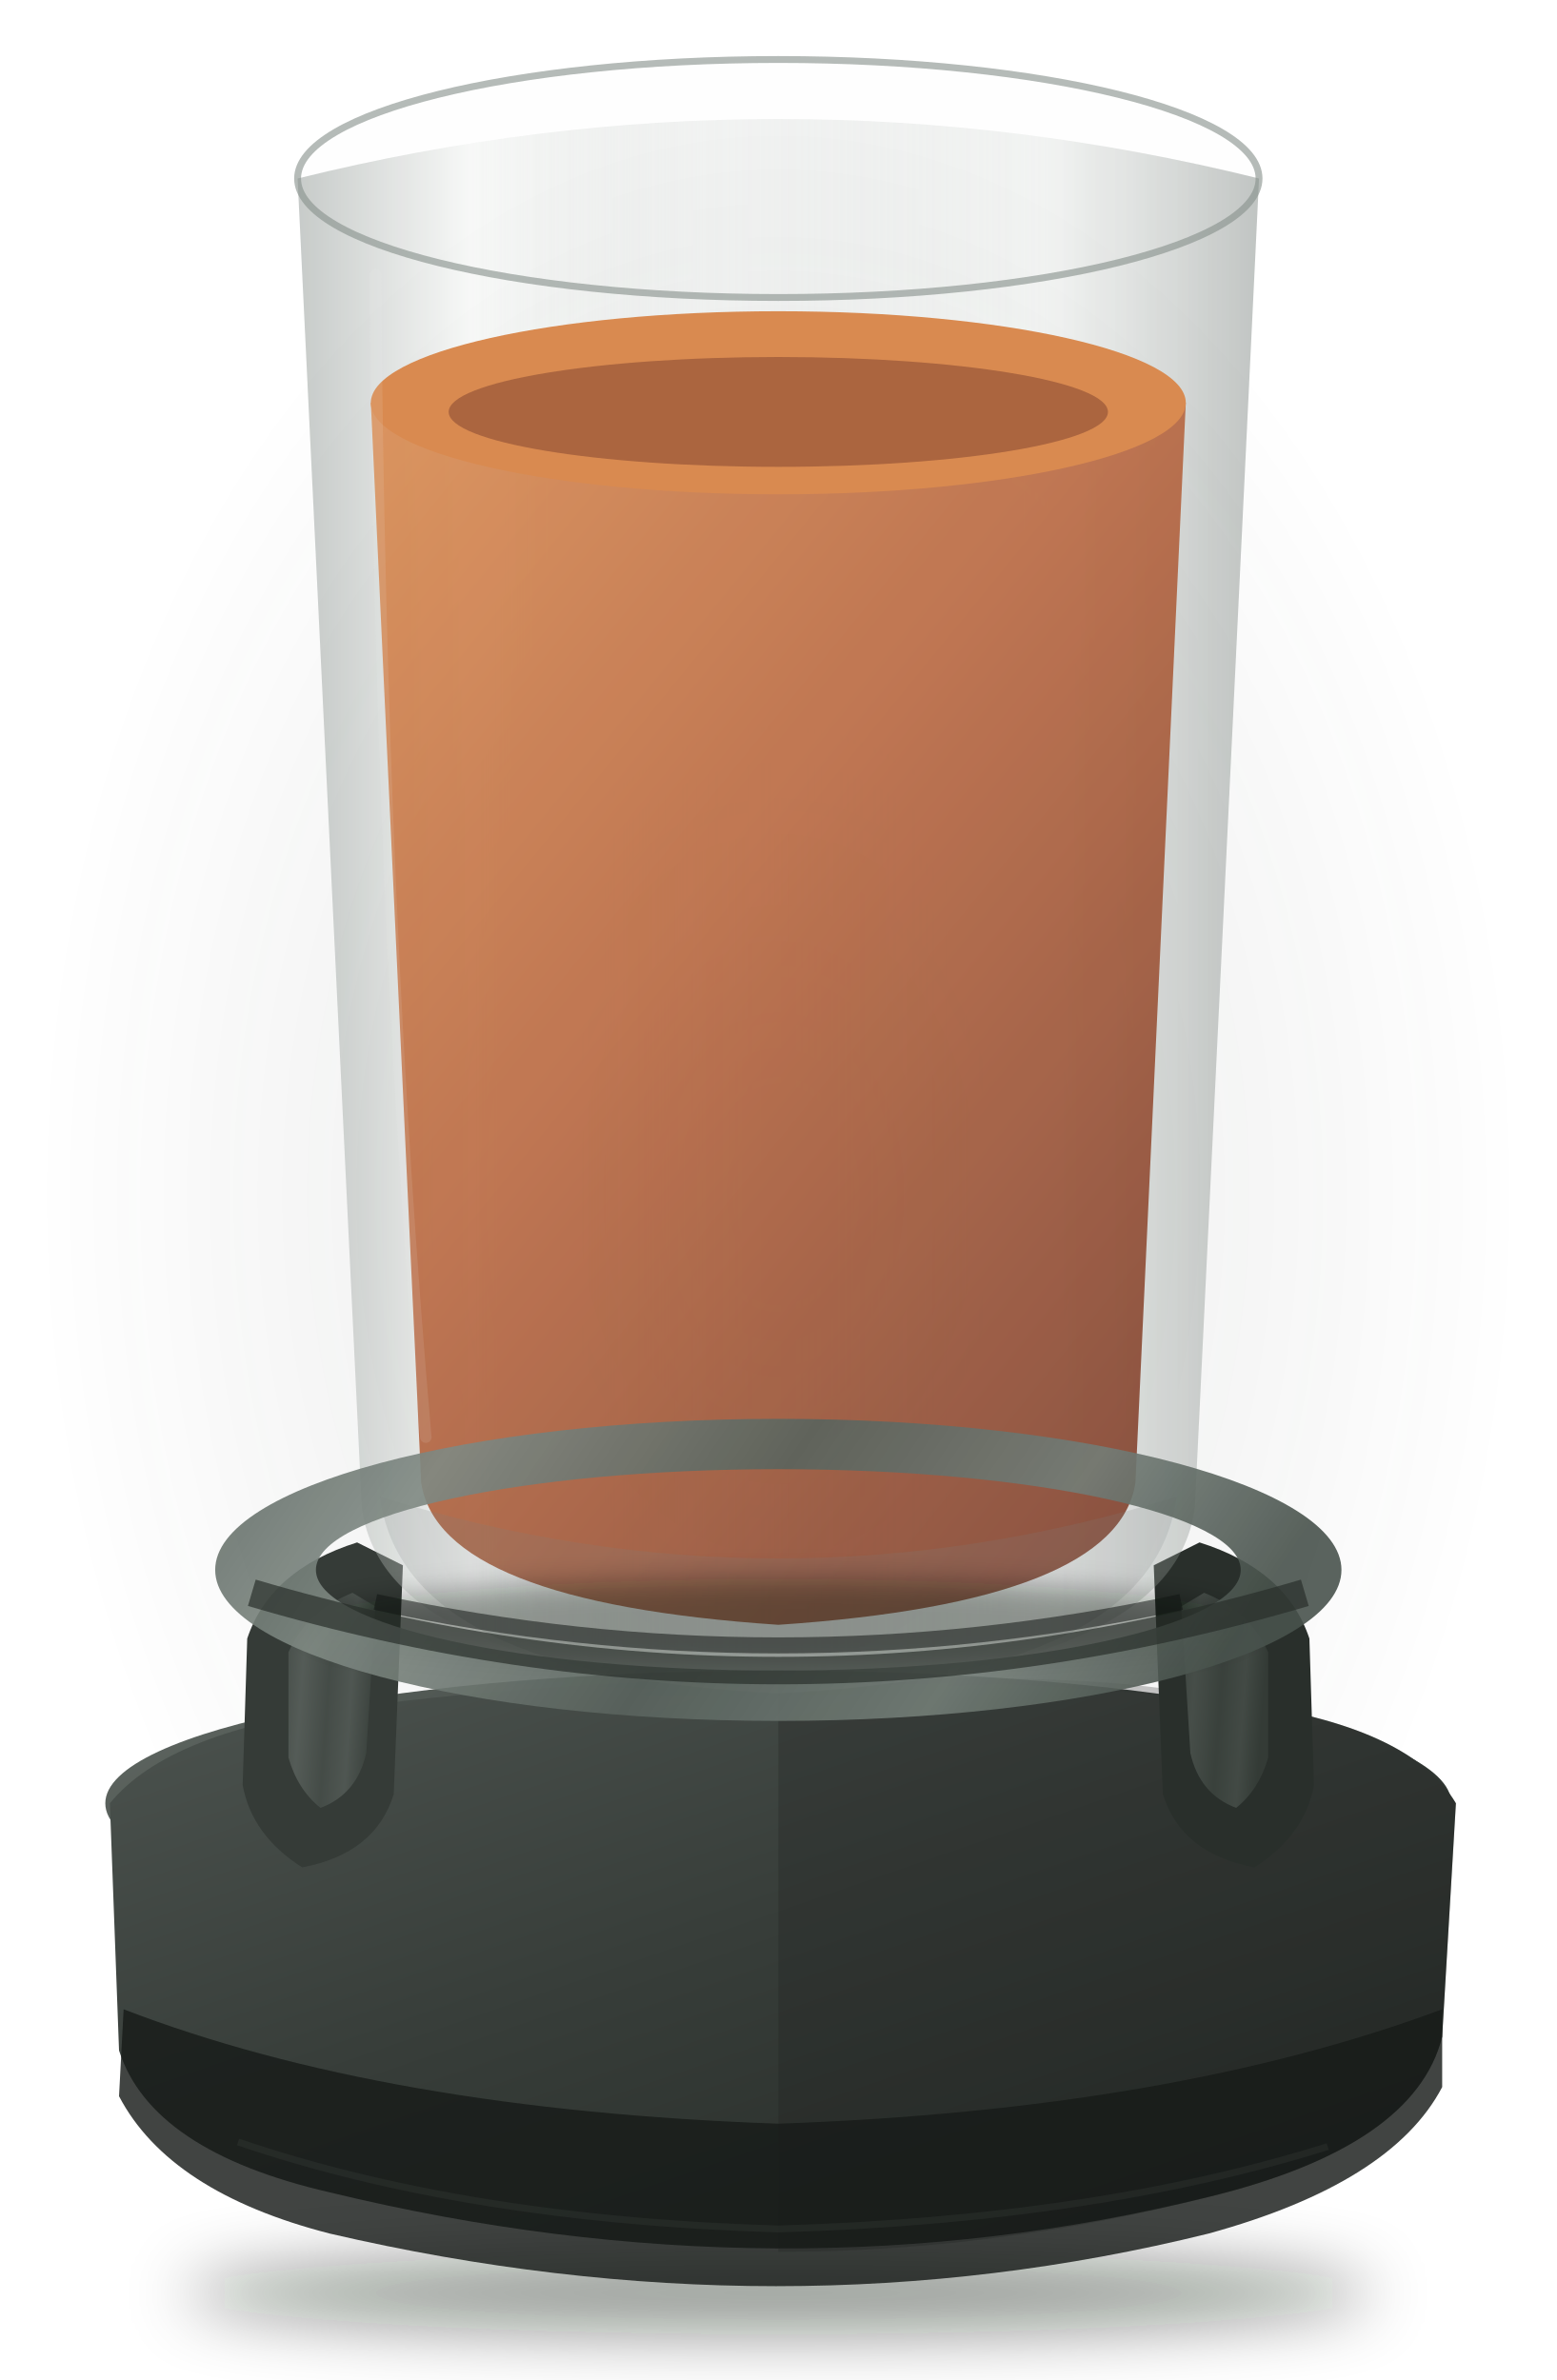
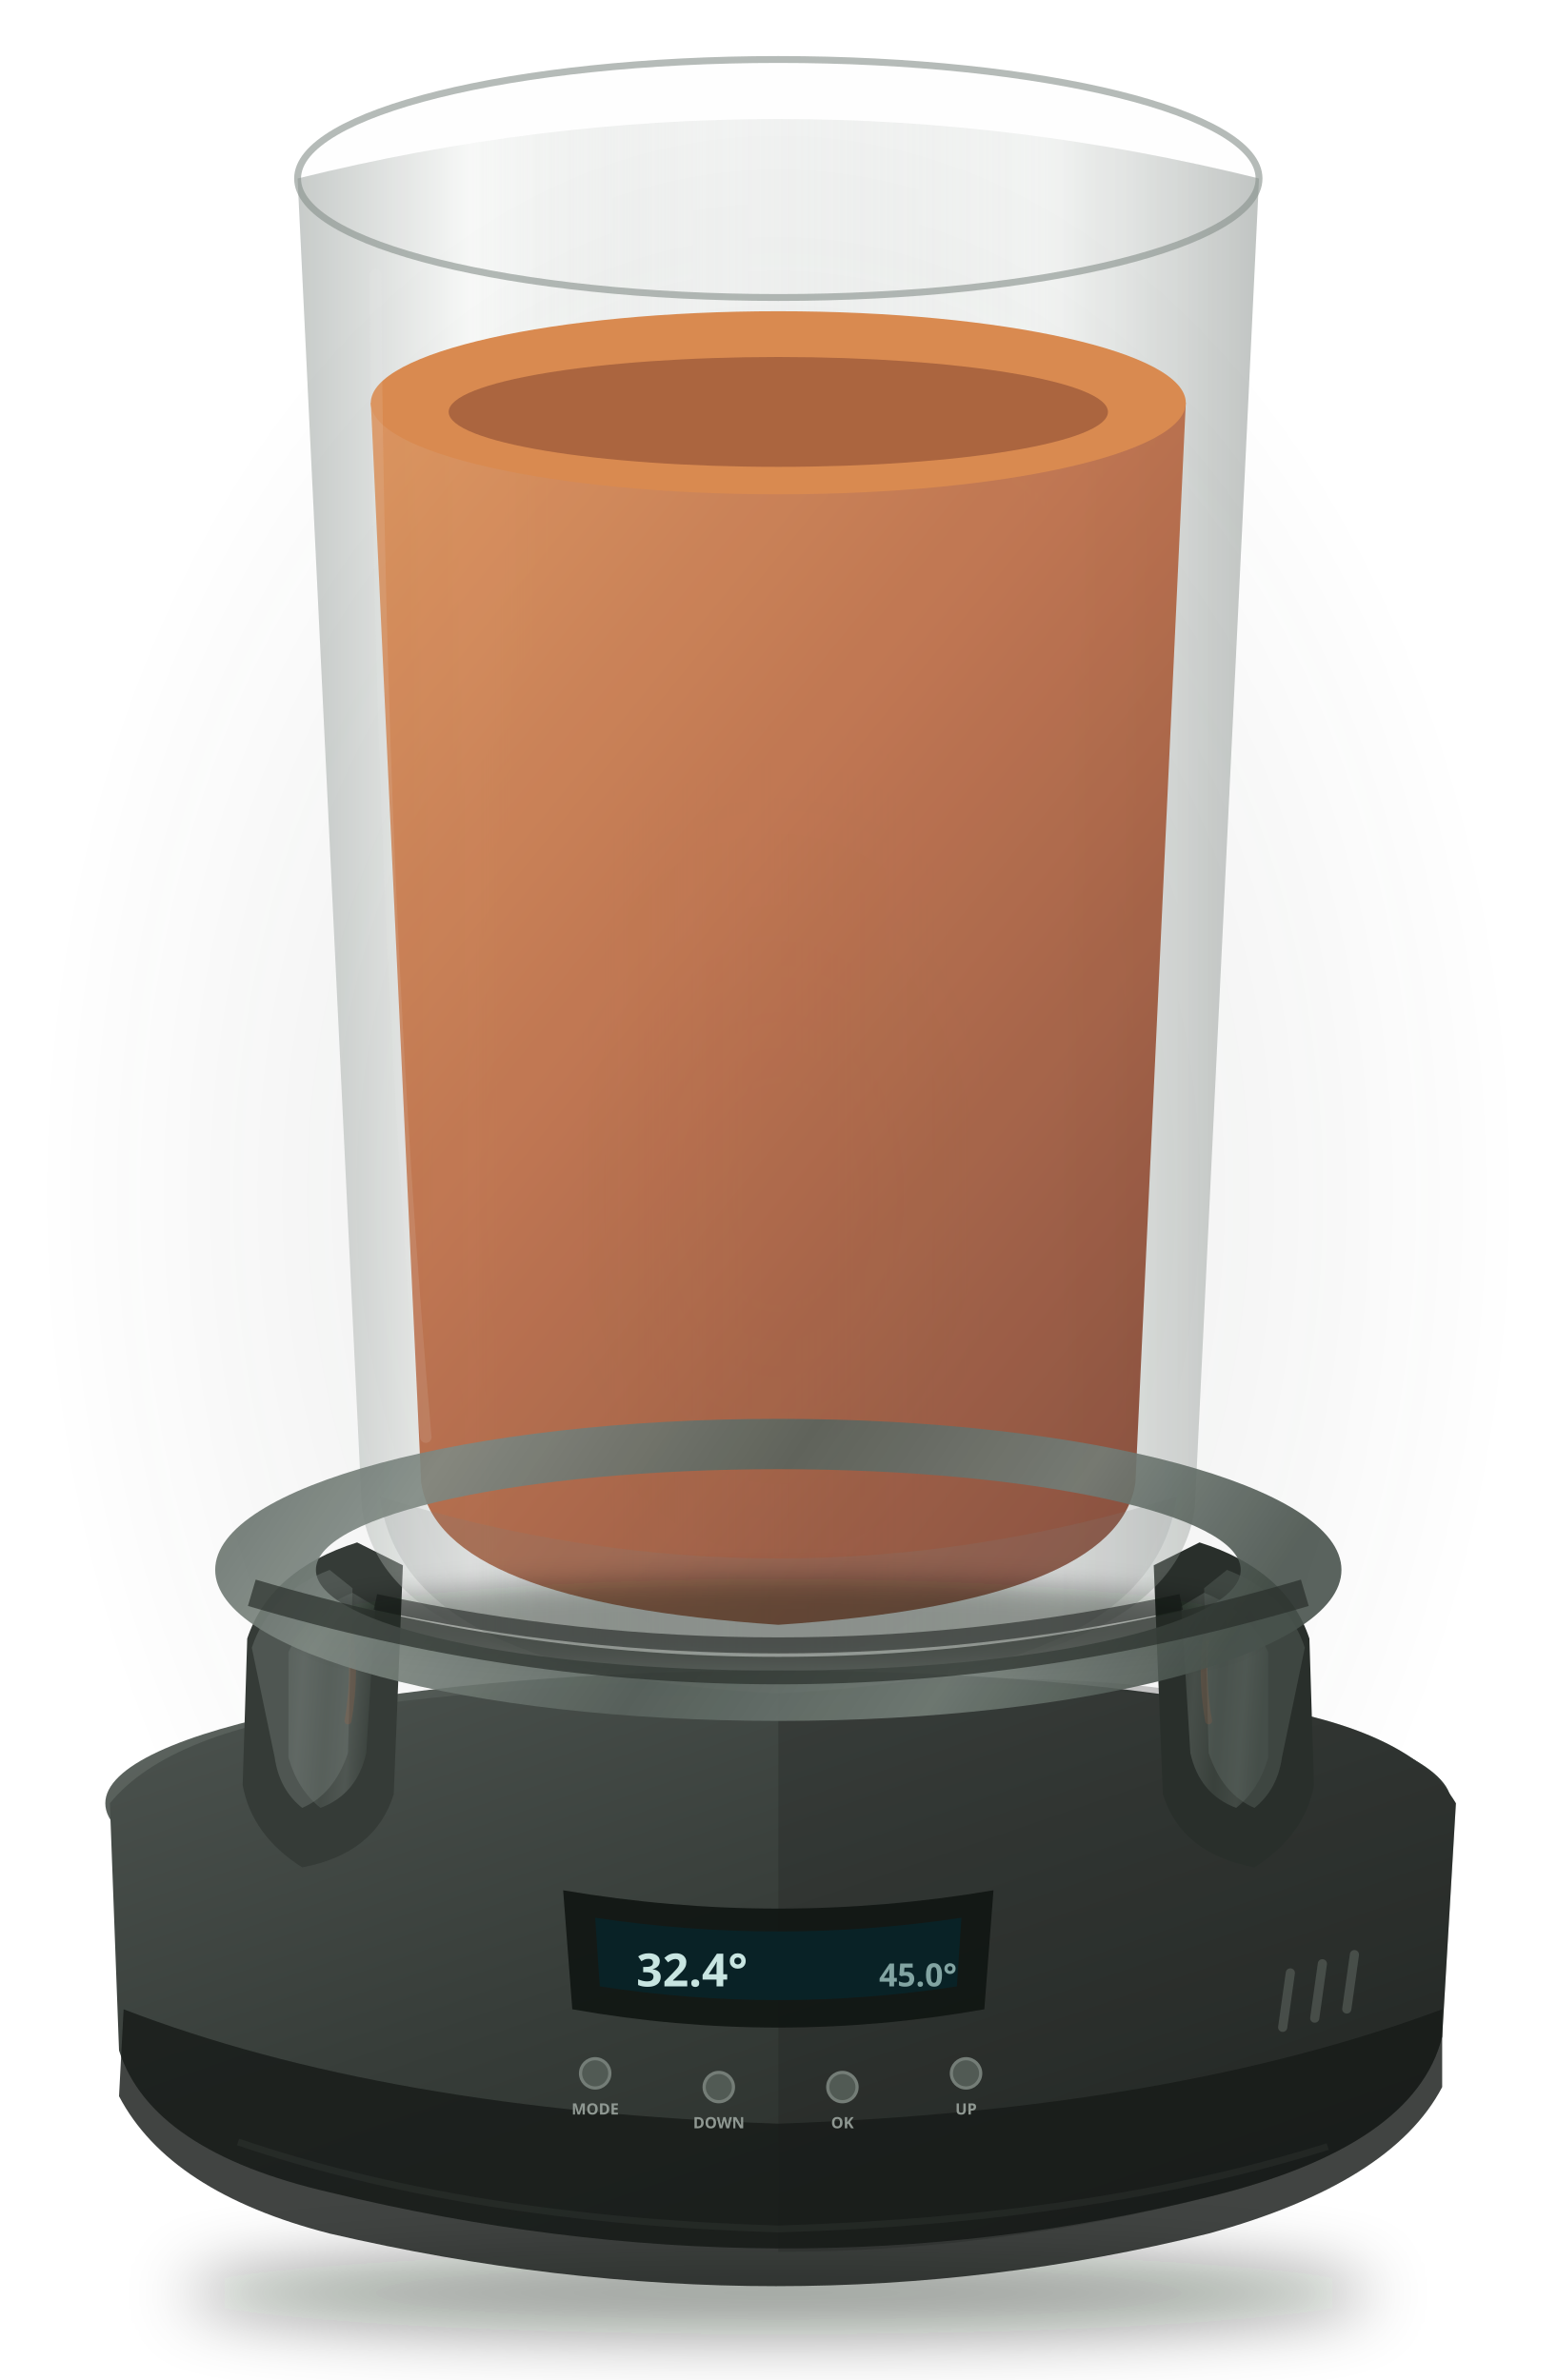
<svg xmlns="http://www.w3.org/2000/svg" id="productIllustration" class="product-illustration product-v3-illustration" viewBox="150 52 340 520" role="img" aria-labelledby="productV3Title productV3Desc">
  <defs>
    <linearGradient id="p3Glass" x1="0" y1="0" x2="1" y2="0">
      <stop stop-color="#707a75" stop-opacity=".48" />
      <stop offset=".18" stop-color="#edf0ed" stop-opacity=".48" />
      <stop offset=".43" stop-color="#aab2ad" stop-opacity=".18" />
      <stop offset=".78" stop-color="#d7dcd8" stop-opacity=".38" />
      <stop offset="1" stop-color="#59635e" stop-opacity=".46" />
    </linearGradient>
    <linearGradient id="p3Drink" x1=".08" y1="0" x2=".86" y2="1">
      <stop stop-color="#d98b51" />
      <stop offset=".45" stop-color="#b96841" />
      <stop offset="1" stop-color="#80422f" />
    </linearGradient>
    <linearGradient id="p3Base" x1=".08" y1="0" x2=".9" y2="1">
      <stop stop-color="#4b524e" />
      <stop offset=".46" stop-color="#373d39" />
      <stop offset="1" stop-color="#242925" />
    </linearGradient>
    <linearGradient id="p3BaseTop" x1="0" y1="0" x2="1" y2=".28">
      <stop stop-color="#626a65" />
      <stop offset=".5" stop-color="#414743" />
      <stop offset="1" stop-color="#303632" />
    </linearGradient>
    <linearGradient id="p3Metal" x1="0" y1="0" x2="1" y2=".18">
      <stop stop-color="#5e6862" />
      <stop offset=".22" stop-color="#7f8983" />
      <stop offset=".52" stop-color="#59635d" />
      <stop offset=".78" stop-color="#737d77" />
      <stop offset="1" stop-color="#48524c" />
    </linearGradient>
    <radialGradient id="p3Ambient">
      <stop stop-color="#626b65" stop-opacity=".12" />
      <stop offset=".72" stop-color="#2b302c" stop-opacity=".035" />
      <stop offset="1" stop-color="#101310" stop-opacity="0" />
    </radialGradient>
    <clipPath id="p3CupClip">
      <path d="M215 91Q320 65 425 91L411 381Q407 417 320 422Q233 417 229 381Z" />
    </clipPath>
    <filter id="p3GroundBlur" x="-20%" y="-100%" width="140%" height="300%">
      <feGaussianBlur stdDeviation="7" />
    </filter>
    <filter id="p3ContactBlur" x="-20%" y="-120%" width="140%" height="340%">
      <feGaussianBlur stdDeviation="3" />
    </filter>
  </defs>
  <g id="product-v3">
    <ellipse cx="320" cy="313" rx="164" ry="235" fill="url(#p3Ambient)" />
    <ellipse cx="320" cy="553" rx="130" ry="9" fill="#050706" opacity=".42" filter="url(#p3GroundBlur)" />
    <g id="product-v3-base">
      <ellipse cx="320" cy="446" rx="147" ry="29" fill="url(#p3BaseTop)" />
      <path d="M174 446Q187 430 227 425Q320 413 420 424Q458 429 468 446L465 497Q459 521 414 532Q321 555 222 531Q183 522 176 500Z" fill="url(#p3Base)" />
      <path d="M320 420Q391 416 420 424Q458 429 468 446L465 497Q459 521 414 532Q367 544 320 544Z" fill="#171b18" opacity=".24" />
      <path d="M177 491Q234 513 320 516Q406 513 465 491L465 508Q454 529 414 540Q321 563 222 540Q187 531 176 510Z" fill="#171b18" opacity=".82" />
      <path d="M202 520Q252 537 320 539Q389 537 440 521" fill="none" stroke="#77807a" stroke-width="1.5" opacity=".1" />
    </g>
    <g id="product-v3-holder">
      <g id="product-v3-side-left">
        <path d="M204 410Q209 395 228 389L238 394L236 444Q232 457 216 460Q205 453 203 442Z" fill="#353b37" />
        <path d="M213 413Q217 404 227 400L232 403L230 435Q228 444 220 447Q215 443 213 436Z" fill="url(#p3Metal)" opacity=".42" />
      </g>
      <g id="product-v3-side-right">
        <path d="M436 410Q431 395 412 389L402 394L404 444Q408 457 424 460Q435 453 437 442Z" fill="#292f2b" />
        <path d="M427 413Q423 404 413 400L408 403L410 435Q412 444 420 447Q425 443 427 436Z" fill="url(#p3Metal)" opacity=".34" />
      </g>
    </g>
+     <g id="product-v3-thermal-covers">
+       <path d="M205 412Q209 400 222 395L227 399L226 435Q223 444 216 447Q211 443 210 436Z" fill="#6f7973" opacity=".44" />
+       <path d="M435 412Q431 400 418 395L413 399L414 435Q417 444 424 447Q429 443 430 436Z" fill="#68726c" opacity=".34" />
+       <path d="M226 406Q228 417 226 428" fill="none" stroke="#a96543" stroke-width="1.5" stroke-linecap="round" opacity=".24" />
+       <path d="M414 406Q412 417 414 428" fill="none" stroke="#a96543" stroke-width="1.5" stroke-linecap="round" opacity=".2" />
+     </g>
    <g id="product-v3-cup">
      <path d="M215 91Q320 65 425 91L411 381Q407 417 320 422Q233 417 229 381Z" fill="url(#p3Glass)" opacity=".82" />
      <g clip-path="url(#p3CupClip)">
        <path d="M231 140Q320 120 409 140L398 376Q394 402 320 407Q246 402 242 376Z" fill="url(#p3Drink)" opacity=".9" />
        <ellipse cx="320" cy="140" rx="89" ry="20" fill="#d98a50" />
        <ellipse cx="320" cy="142" rx="72" ry="12" fill="#80432f" opacity=".52" />
      </g>
      <ellipse cx="320" cy="91" rx="105" ry="26" fill="#d7ddda" fill-opacity=".035" stroke="#88918c" stroke-width="1.5" opacity=".62" />
      <path d="M232 112Q233 252 243 366" fill="none" stroke="#eef1ee" stroke-width="2.5" stroke-linecap="round" opacity=".11" />
      <path d="M233 379Q320 406 407 379Q402 418 320 422Q238 418 233 379Z" fill="#79827d" opacity=".18" />
    </g>
    <ellipse cx="320" cy="407" rx="103" ry="10" fill="#050706" opacity=".34" filter="url(#p3ContactBlur)" />
    <g id="product-v3-holder-ring">
      <path d="M197 395A123 33 0 1 0 443 395A123 33 0 1 0 197 395M219 395A101 22 0 1 1 421 395A101 22 0 1 1 219 395" fill="url(#p3Metal)" fill-rule="evenodd" opacity=".9" />
      <path d="M205 400Q320 434 435 400" fill="none" stroke="#272d29" stroke-width="6" opacity=".68" />
      <path d="M232 402Q320 421 408 402" fill="none" stroke="#101411" stroke-width="3.5" opacity=".52" />
    </g>
+     <g id="product-v3-front">
+       <path d="M273 465Q320 473 367 465L365 491Q320 499 275 491Z" fill="#101512" opacity=".9" />
+       <path d="M280 471Q320 477 360 471L359 486Q320 492 281 486Z" fill="#092226" />
+       <text x="289" y="486" fill="#c8e5e1" font-family="Segoe UI, sans-serif" font-size="10" font-weight="550">32.4°</text>
+       <text x="342" y="486" fill="#82a4a2" font-family="Segoe UI, sans-serif" font-size="7" font-weight="550">45.0°</text>
+       <g fill="#515a54" stroke="#747d77" stroke-width=".7">
+         <circle cx="280" cy="505" r="3.2" />
+         <circle cx="307" cy="508" r="3.2" />
+         <circle cx="334" cy="508" r="3.2" />
+         <circle cx="361" cy="505" r="3.2" />
+       </g>
+       <g fill="#8f9892" font-family="Segoe UI, sans-serif" font-size="3.4" font-weight="600" text-anchor="middle">
+         <text x="280" y="514">MODE</text>
+         <text x="307" y="517">DOWN</text>
+         <text x="334" y="517">OK</text>
+         <text x="361" y="514">UP</text>
+       </g>
+     </g>
+     <g id="product-v3-vent" fill="#68716b" opacity=".48">
+       <rect x="430" y="482" width="2" height="14" rx="1" transform="rotate(8 431 489)" />
+       <rect x="437" y="480" width="2" height="14" rx="1" transform="rotate(8 438 487)" />
+       <rect x="444" y="478" width="2" height="14" rx="1" transform="rotate(8 445 485)" />
+     </g>
  </g>
</svg>
